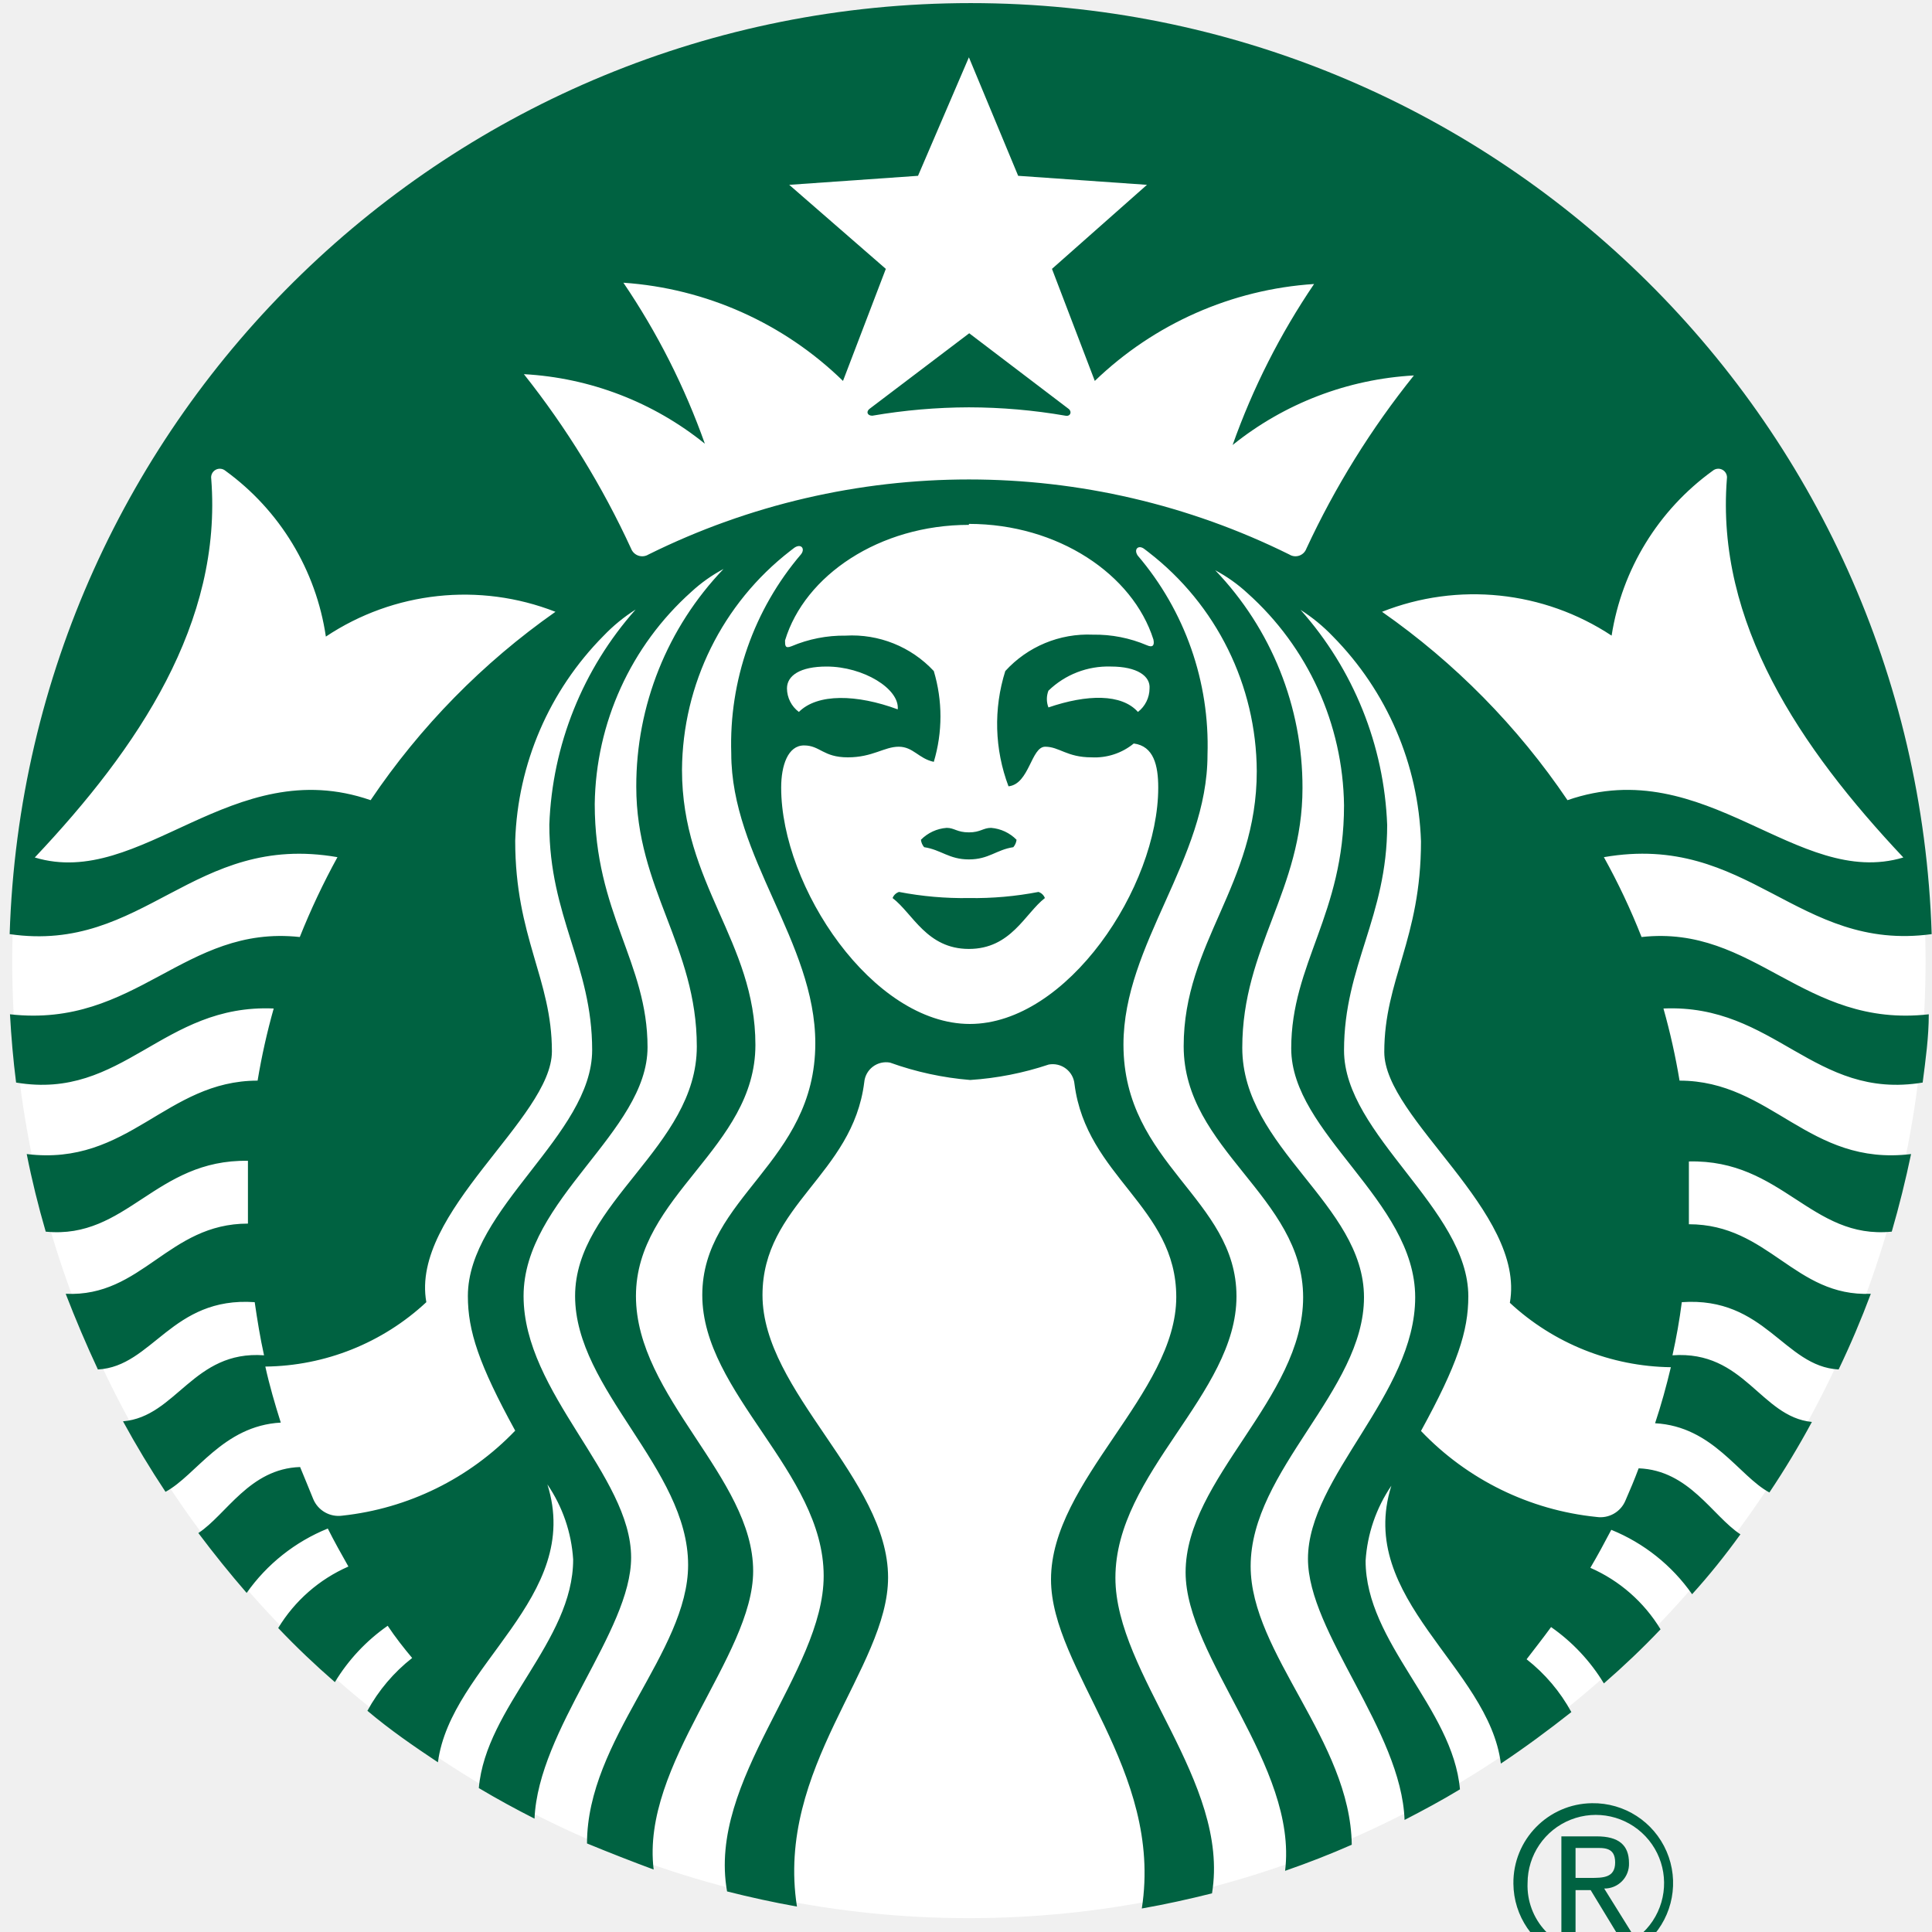
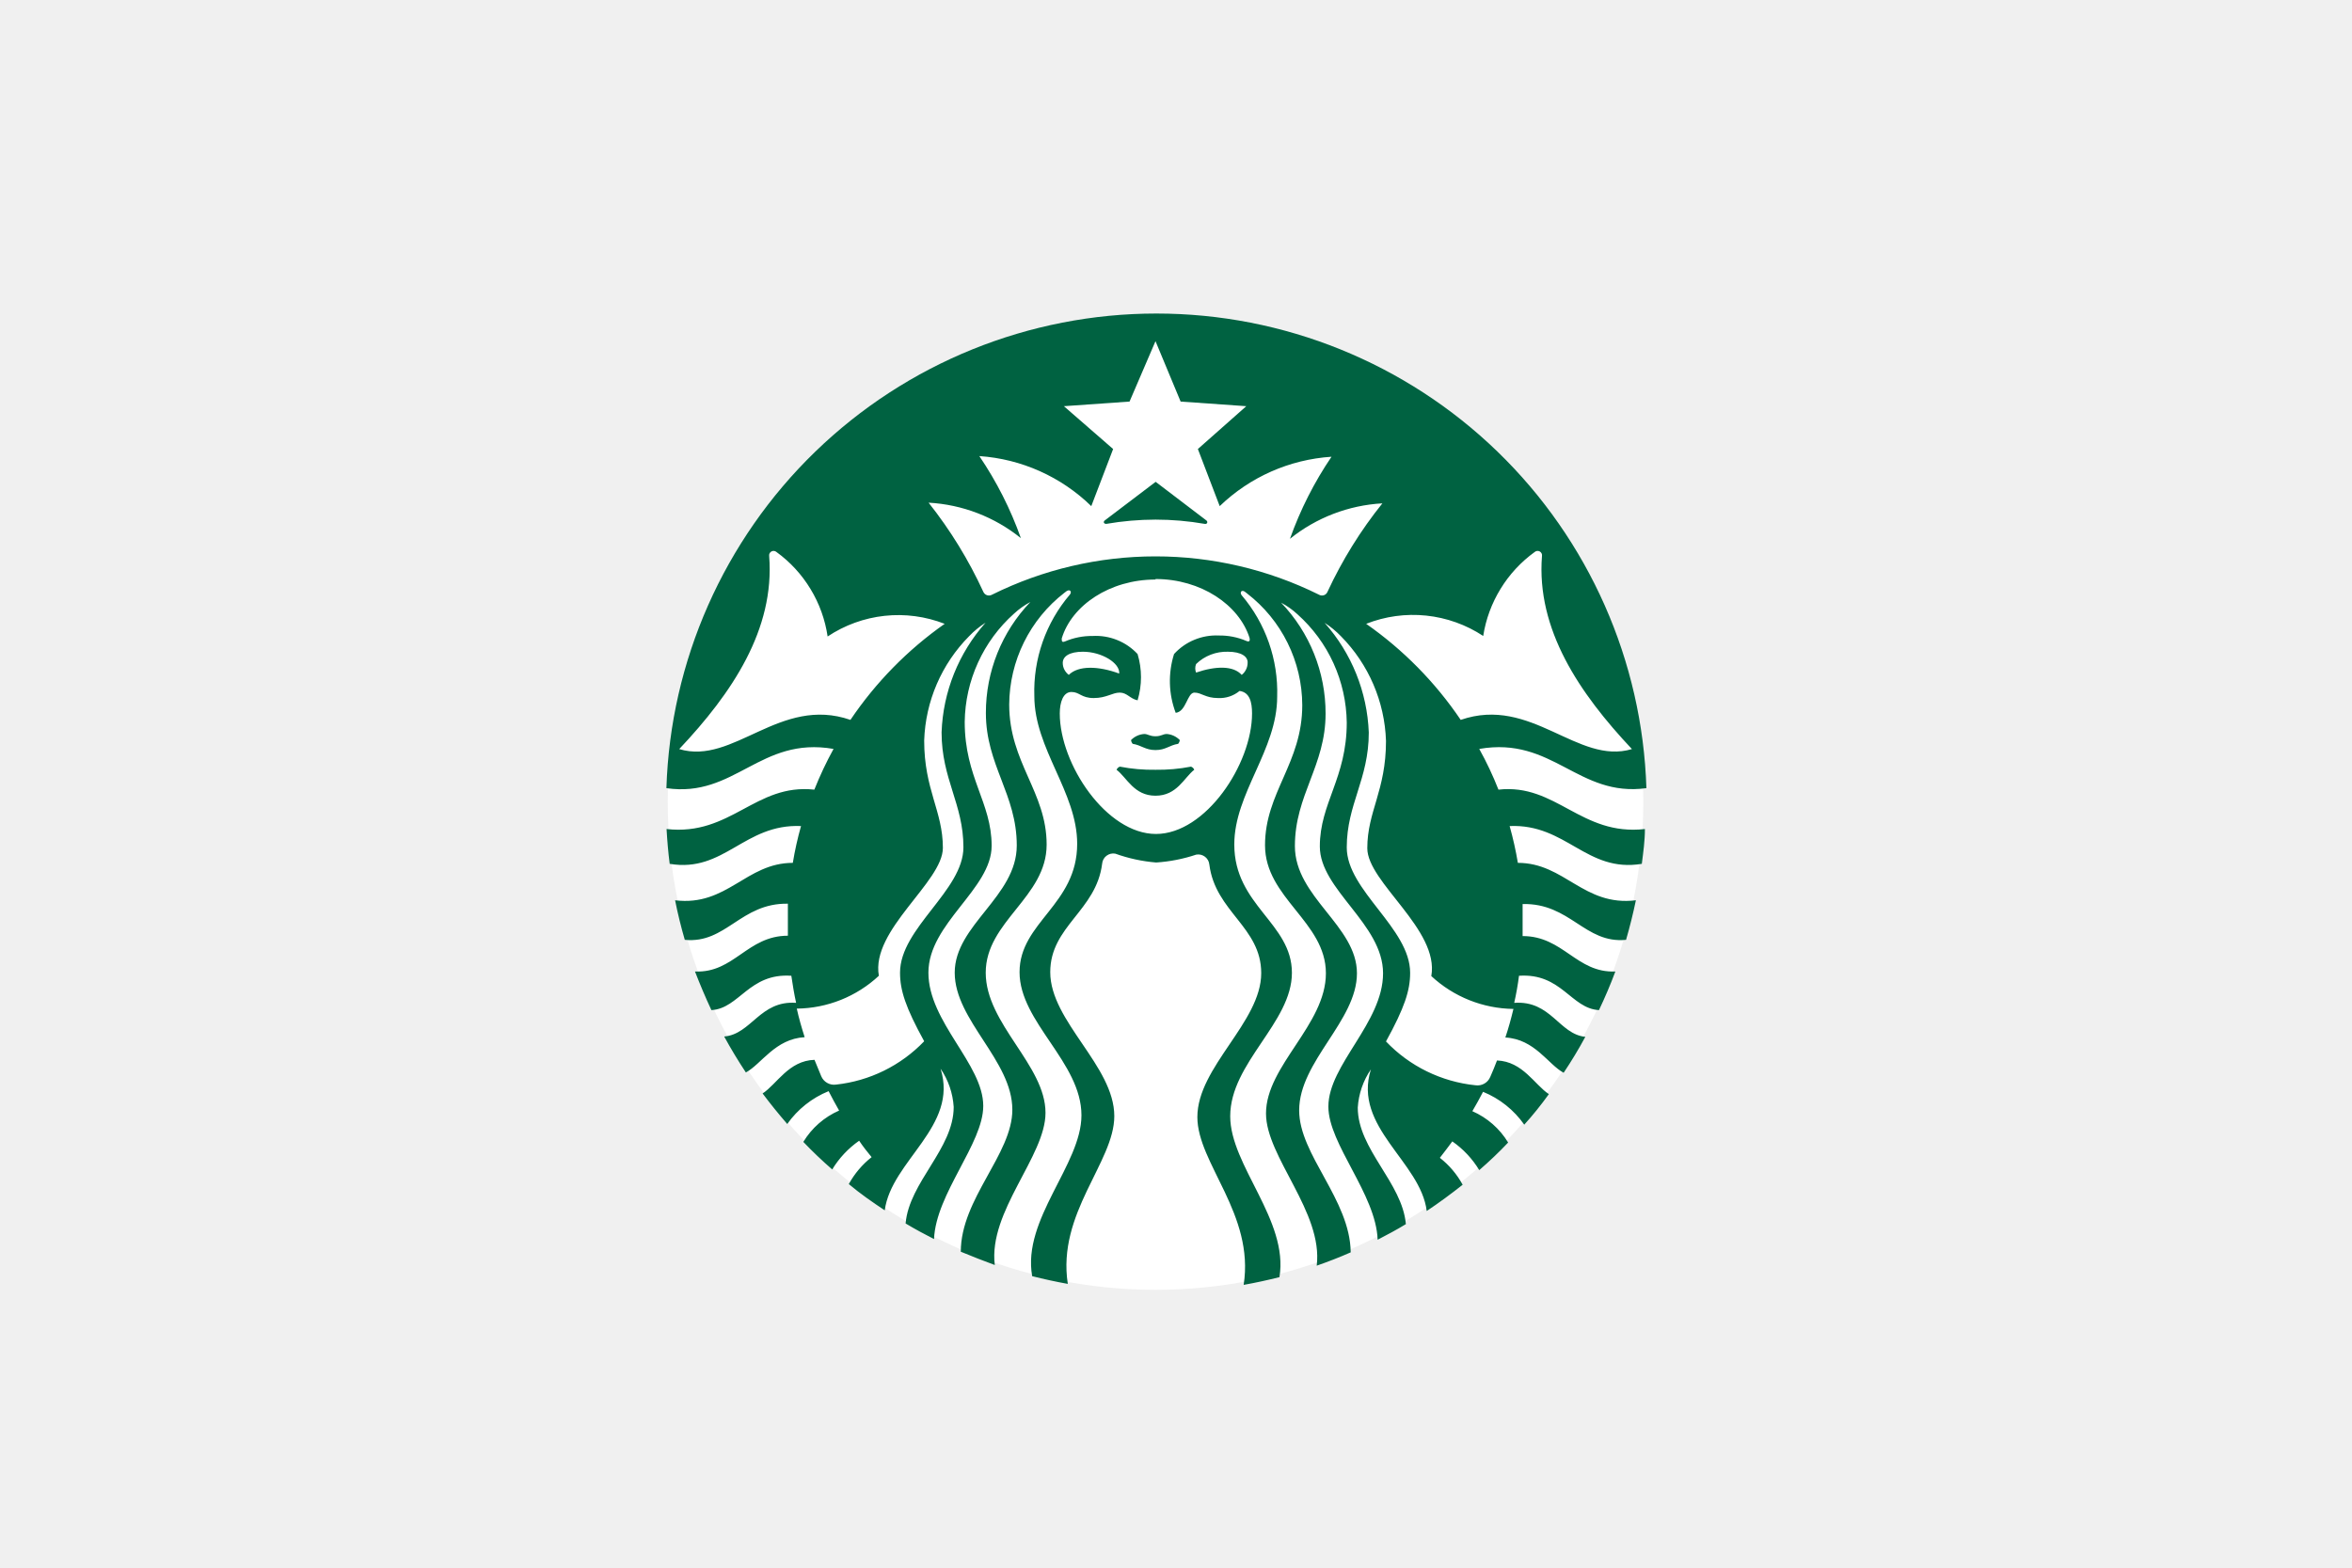
- <svg xmlns="http://www.w3.org/2000/svg" width="60" height="60" viewBox="0 0 60 60" version="1.1">
-   <defs>
-     <style>.cls-1{fill:#fff;}.cls-2{fill:#006241;}</style>
-   </defs>
-   <circle class="cls-1" cx="30.09" cy="29.86" r="29.71" />
-   <path class="cls-2" d="M33.09,12.91a17.74,17.74,0,0,0-3-.26,18,18,0,0,0-3,.26c-.15,0-.2-.12-.09-.21l3.1-2.35,3.09,2.35C33.3,12.79,33.24,12.94,33.09,12.91ZM27.92,27.7a.32.32,0,0,0-.2.19c.63.48,1.06,1.58,2.37,1.58s1.74-1.1,2.36-1.58a.32.32,0,0,0-.2-.19,10.54,10.54,0,0,1-2.16.19A10.59,10.59,0,0,1,27.92,27.7Zm2.17-1.85c-.37,0-.45-.14-.69-.14a1.25,1.25,0,0,0-.8.37.43.43,0,0,0,.1.23c.53.08.77.38,1.39.38s.85-.3,1.38-.38a.43.43,0,0,0,.1-.23,1.25,1.25,0,0,0-.79-.37C30.53,25.71,30.45,25.85,30.09,25.85ZM59.9,31.5c0,.71-.1,1.42-.19,2.12-3.38.56-4.59-2.45-8.05-2.3a20.77,20.77,0,0,1,.5,2.24c2.86,0,4,2.67,7.19,2.28-.17.81-.37,1.62-.6,2.41-2.51.25-3.4-2.25-6.3-2.18,0,.42,0,.83,0,1.25,0,.24,0,.47,0,.7,2.48,0,3.28,2.26,5.65,2.16-.3.8-.63,1.58-1,2.35-1.7-.09-2.28-2.27-4.87-2.09-.07.55-.17,1.11-.29,1.65,2.24-.16,2.73,1.91,4.33,2.07q-.61,1.13-1.32,2.19C54,45.84,53.2,44.3,51.4,44.2c.19-.57.35-1.15.49-1.74a7.49,7.49,0,0,1-5-2c.5-2.83-3.9-5.71-3.9-7.79,0-2.25,1.14-3.5,1.14-6.54a9.51,9.51,0,0,0-2.74-6.37,5.38,5.38,0,0,0-1-.82,10.65,10.65,0,0,1,2.69,6.68c0,2.86-1.34,4.37-1.34,7s3.86,4.92,3.86,7.64c0,1.08-.34,2.12-1.47,4.18a8.75,8.75,0,0,0,5.45,2.67.84.84,0,0,0,.9-.51c.14-.32.28-.65.41-1,1.57.06,2.29,1.48,3.16,2.05q-.72,1-1.5,1.86a5.67,5.67,0,0,0-2.51-2c-.21.4-.42.79-.65,1.18a4.8,4.8,0,0,1,2.18,1.91c-.56.59-1.15,1.15-1.76,1.68a5.79,5.79,0,0,0-1.64-1.75c-.24.33-.5.66-.76,1a5.33,5.33,0,0,1,1.39,1.64c-.71.56-1.44,1.1-2.19,1.6-.37-3-4.51-5.11-3.4-8.63a4.66,4.66,0,0,0-.8,2.33c0,2.55,2.71,4.57,2.93,7.1-.56.34-1.14.65-1.72.95-.1-2.78-3-5.82-3-8.11,0-2.55,3.33-5.11,3.33-8.12s-3.85-5.09-3.85-7.73,1.64-4.16,1.64-7.55a9,9,0,0,0-3-6.59,4.78,4.78,0,0,0-1-.71,9.74,9.74,0,0,1,2.71,6.76c0,3.18-1.87,4.95-1.87,8.07s3.78,4.85,3.78,7.75-3.52,5.36-3.52,8.35c0,2.71,3.1,5.42,3.14,8.65q-1,.44-2.07.81c.4-3.26-3.09-6.62-3.09-9.27,0-2.91,3.65-5.4,3.65-8.54s-3.71-4.58-3.71-7.8,2.27-5,2.27-8.54a8.64,8.64,0,0,0-3.36-6.8l-.13-.1c-.18-.14-.34,0-.21.2a9.08,9.08,0,0,1,2.17,6.19c0,3.25-2.61,5.88-2.61,9,0,3.72,3.51,4.78,3.51,7.82S34.64,45.74,34.64,49c0,3,3.57,6.33,3,9.8-.72.18-1.44.34-2.18.47.67-4.31-2.82-7.41-2.82-10.22,0-3.06,3.89-5.78,3.89-8.77,0-2.81-2.79-3.73-3.16-6.61a.68.68,0,0,0-.8-.61,9.68,9.68,0,0,1-2.44.48A9.68,9.68,0,0,1,27.64,33a.68.68,0,0,0-.8.61c-.36,2.88-3.16,3.8-3.16,6.61,0,3,3.9,5.71,3.9,8.77,0,2.81-3.5,5.91-2.83,10.22-.73-.13-1.46-.29-2.17-.47-.62-3.47,3-6.8,3-9.8,0-3.23-3.77-5.67-3.77-8.72s3.51-4.1,3.51-7.82c0-3.15-2.61-5.78-2.61-9a9.08,9.08,0,0,1,2.17-6.19c.13-.17,0-.34-.21-.2l-.13.1a8.67,8.67,0,0,0-3.36,6.8c0,3.55,2.28,5.33,2.28,8.54s-3.71,4.67-3.71,7.8,3.64,5.63,3.64,8.54c0,2.65-3.49,6-3.09,9.27q-1-.37-2.07-.81c0-3.23,3.14-5.94,3.14-8.65,0-3-3.51-5.44-3.51-8.35s3.78-4.63,3.78-7.75-1.88-4.89-1.88-8.07a9.74,9.74,0,0,1,2.71-6.76,4.78,4.78,0,0,0-1,.71,9,9,0,0,0-3,6.59c0,3.39,1.64,4.91,1.64,7.55s-3.85,4.72-3.85,7.73,3.34,5.57,3.34,8.12c0,2.29-2.88,5.33-3,8.11-.59-.3-1.16-.61-1.73-.95.22-2.53,2.93-4.55,2.93-7.1A4.66,4.66,0,0,0,17,46.1c1.11,3.52-3,5.6-3.4,8.63-.75-.5-1.48-1-2.19-1.6a5.33,5.33,0,0,1,1.39-1.64c-.26-.31-.52-.64-.76-1a5.79,5.79,0,0,0-1.64,1.75c-.61-.53-1.2-1.09-1.76-1.68a4.8,4.8,0,0,1,2.18-1.91c-.22-.39-.44-.78-.64-1.18a5.7,5.7,0,0,0-2.52,2q-.78-.9-1.5-1.86c.87-.57,1.59-2,3.16-2.05.13.32.27.65.41,1a.85.85,0,0,0,.9.51A8.73,8.73,0,0,0,16,44.43c-1.13-2.06-1.47-3.1-1.47-4.18,0-2.72,3.86-5,3.86-7.64s-1.33-4.15-1.33-7a10.64,10.64,0,0,1,2.68-6.68,5.32,5.32,0,0,0-1,.82A9.48,9.48,0,0,0,16,26.11c0,3,1.14,4.29,1.14,6.54,0,2.08-4.4,5-3.9,7.79a7.45,7.45,0,0,1-5,2c.13.59.3,1.17.48,1.74-1.8.1-2.63,1.64-3.58,2.15q-.71-1.07-1.32-2.19C5.48,44,6,41.93,8.2,42.09c-.12-.54-.21-1.1-.29-1.65-2.58-.18-3.17,2-4.87,2.09-.36-.77-.69-1.55-1-2.35C4.42,40.29,5.22,38,7.7,38c0-.23,0-.46,0-.7,0-.42,0-.83,0-1.25C4.82,36,3.94,38.5,1.42,38.25c-.23-.79-.43-1.6-.59-2.41C4,36.23,5.15,33.56,8,33.56a20.77,20.77,0,0,1,.5-2.24c-3.46-.15-4.67,2.86-8,2.3-.09-.7-.15-1.41-.19-2.12,3.93.44,5.4-2.79,9-2.4a22.45,22.45,0,0,1,1.17-2.48c-4.48-.78-6,3-10.18,2.39a29.86,29.86,0,0,1,59.69,0c-4.17.57-5.69-3.17-10.18-2.39a20.77,20.77,0,0,1,1.17,2.48C54.5,28.71,56,31.94,59.9,31.5ZM17.25,19a7.76,7.76,0,0,0-7.13.77A7.76,7.76,0,0,0,7,14.62a.27.27,0,0,0-.44.25c.35,4.47-2.26,8.35-5.48,11.76,3.31,1,6.13-3.27,10.43-1.78A22.52,22.52,0,0,1,17.25,19Zm12.84-2.7c-2.78,0-5.1,1.57-5.71,3.59,0,.16,0,.26.2.18a4.16,4.16,0,0,1,1.68-.33A3.47,3.47,0,0,1,29,20.84a4.91,4.91,0,0,1,0,2.82c-.47-.1-.64-.47-1.09-.47s-.81.33-1.58.33-.86-.37-1.36-.37-.71.62-.71,1.31c0,3.09,2.84,7.34,5.86,7.34s5.85-4.25,5.85-7.34c0-.69-.14-1.29-.76-1.37a1.91,1.91,0,0,1-1.31.43c-.77,0-1-.33-1.44-.33s-.49,1.16-1.14,1.23a5.47,5.47,0,0,1-.1-3.58,3.47,3.47,0,0,1,2.72-1.13,4.1,4.1,0,0,1,1.68.33c.18.08.24,0,.2-.18C35.18,17.84,32.86,16.27,30.09,16.27ZM34.5,20.7a2.66,2.66,0,0,0-1.94.75.72.72,0,0,0,0,.52c1.2-.41,2.27-.43,2.78.14a.93.93,0,0,0,.36-.73C35.73,21,35.32,20.7,34.5,20.7Zm-9.69,1.41c.58-.58,1.8-.55,3.07-.08.06-.64-1.07-1.33-2.21-1.33-.82,0-1.23.28-1.23.68A.92.92,0,0,0,24.81,22.11Zm19.1-10.45a9.85,9.85,0,0,0-5.63,2.16,22,22,0,0,1,2.53-5A10.83,10.83,0,0,0,34,11.83L32.67,8.35l2.95-2.61-4-.28L30.09,1.78,28.51,5.46l-4,.28,3,2.61-1.33,3.48a10.83,10.83,0,0,0-6.82-3.05,22,22,0,0,1,2.53,5,9.79,9.79,0,0,0-5.62-2.16,26.59,26.59,0,0,1,3.33,5.42.37.37,0,0,0,.54.18,22.41,22.41,0,0,1,19.9,0,.36.36,0,0,0,.53-.18A26.2,26.2,0,0,1,43.91,11.66Zm4.77,13.19c4.3-1.49,7.12,2.77,10.43,1.78-3.21-3.41-5.83-7.29-5.48-11.76a.27.27,0,0,0-.44-.25,7.8,7.8,0,0,0-3.14,5.12A7.76,7.76,0,0,0,42.92,19,22.52,22.52,0,0,1,48.68,24.85Z" />
-   <path class="cls-2" d="M49.44,56A2.48,2.48,0,1,1,47,58.5,2.47,2.47,0,0,1,49.44,56Zm0,4.6a2.12,2.12,0,1,0-2-2.12A2.06,2.06,0,0,0,49.44,60.62Zm-.95-3.57h1.1c.68,0,1,.27,1,.83a.76.76,0,0,1-.77.79L50.66,60h-.47L49.4,58.7h-.47V60h-.44Zm.44,1.29h.46c.39,0,.77,0,.77-.48s-.35-.45-.65-.45h-.58Z" />
+ <svg xmlns="http://www.w3.org/2000/svg" width="60" height="40" viewBox="0 0 60 40" fill="none">
+   <path d="M29.478 32.91C36.35 32.91 41.921 27.339 41.921 20.466C41.921 13.594 36.35 8.023 29.478 8.023C22.605 8.023 17.034 13.594 17.034 20.466C17.034 27.339 22.605 32.91 29.478 32.91Z" fill="white" />
+   <path d="M30.733 13.367C30.319 13.295 29.898 13.258 29.477 13.258C29.056 13.259 28.636 13.295 28.221 13.367C28.158 13.367 28.137 13.316 28.183 13.279L29.481 12.294L30.775 13.279C30.821 13.316 30.796 13.379 30.733 13.367ZM28.568 19.561C28.549 19.567 28.532 19.578 28.517 19.592C28.503 19.605 28.491 19.622 28.484 19.641C28.748 19.842 28.928 20.303 29.477 20.303C30.026 20.303 30.206 19.842 30.465 19.641C30.458 19.622 30.447 19.605 30.433 19.592C30.418 19.578 30.401 19.567 30.382 19.561C30.084 19.619 29.78 19.645 29.477 19.641C29.172 19.646 28.867 19.619 28.568 19.561ZM29.477 18.786C29.322 18.786 29.288 18.728 29.188 18.728C29.061 18.737 28.942 18.792 28.853 18.883C28.857 18.918 28.872 18.952 28.895 18.979C29.117 19.013 29.217 19.138 29.477 19.138C29.737 19.138 29.833 19.013 30.055 18.979C30.078 18.952 30.093 18.918 30.097 18.883C30.009 18.793 29.891 18.738 29.766 18.728C29.661 18.728 29.628 18.786 29.477 18.786ZM41.962 21.153C41.962 21.45 41.92 21.748 41.883 22.041C40.467 22.275 39.96 21.015 38.511 21.077C38.598 21.386 38.668 21.699 38.721 22.016C39.918 22.016 40.396 23.134 41.732 22.971C41.661 23.31 41.577 23.649 41.481 23.98C40.429 24.085 40.057 23.038 38.842 23.067C38.842 23.243 38.842 23.415 38.842 23.59C38.842 23.691 38.842 23.787 38.842 23.884C39.881 23.884 40.216 24.83 41.208 24.788C41.083 25.123 40.944 25.45 40.79 25.773C40.078 25.735 39.835 24.822 38.75 24.897C38.721 25.128 38.679 25.362 38.628 25.588C39.567 25.521 39.772 26.388 40.442 26.455C40.272 26.771 40.087 27.076 39.889 27.372C39.491 27.159 39.156 26.514 38.402 26.472C38.482 26.233 38.549 25.99 38.608 25.743C37.83 25.733 37.083 25.435 36.513 24.905C36.723 23.72 34.88 22.514 34.88 21.643C34.88 20.701 35.357 20.177 35.357 18.904C35.324 17.902 34.914 16.949 34.21 16.236C34.084 16.105 33.944 15.989 33.791 15.892C34.48 16.666 34.878 17.655 34.918 18.69C34.918 19.888 34.356 20.52 34.356 21.622C34.356 22.723 35.973 23.683 35.973 24.822C35.973 25.274 35.831 25.71 35.357 26.573C35.96 27.206 36.77 27.602 37.64 27.691C37.718 27.702 37.797 27.688 37.865 27.649C37.934 27.61 37.987 27.55 38.017 27.477C38.076 27.343 38.134 27.205 38.189 27.058C38.846 27.084 39.148 27.678 39.512 27.917C39.311 28.196 39.102 28.456 38.884 28.696C38.621 28.321 38.256 28.03 37.833 27.858C37.745 28.026 37.657 28.189 37.56 28.352C37.94 28.519 38.259 28.798 38.473 29.152C38.239 29.4 37.992 29.634 37.736 29.856C37.561 29.567 37.327 29.317 37.049 29.123C36.949 29.261 36.84 29.4 36.731 29.542C36.97 29.729 37.168 29.963 37.313 30.229C37.016 30.463 36.71 30.69 36.396 30.899C36.241 29.642 34.507 28.759 34.972 27.285C34.775 27.574 34.659 27.911 34.637 28.26C34.637 29.328 35.772 30.174 35.864 31.234C35.63 31.377 35.387 31.506 35.144 31.632C35.102 30.468 33.887 29.194 33.887 28.235C33.887 27.167 35.282 26.095 35.282 24.834C35.282 23.574 33.669 22.703 33.669 21.597C33.669 20.491 34.356 19.854 34.356 18.435C34.349 17.913 34.234 17.398 34.018 16.923C33.802 16.448 33.489 16.023 33.1 15.675C32.974 15.558 32.833 15.458 32.681 15.377C33.411 16.139 33.818 17.153 33.816 18.208C33.816 19.54 33.033 20.282 33.033 21.588C33.033 22.895 34.616 23.62 34.616 24.834C34.616 26.049 33.142 27.079 33.142 28.332C33.142 29.467 34.44 30.602 34.457 31.954C34.178 32.077 33.889 32.19 33.59 32.294C33.757 30.928 32.296 29.521 32.296 28.411C32.296 27.192 33.824 26.149 33.824 24.834C33.824 23.519 32.271 22.916 32.271 21.567C32.271 20.219 33.221 19.473 33.221 17.991C33.219 17.44 33.091 16.898 32.847 16.404C32.603 15.91 32.25 15.479 31.814 15.143L31.76 15.101C31.684 15.042 31.617 15.101 31.672 15.184C32.287 15.905 32.611 16.83 32.581 17.777C32.581 19.138 31.487 20.24 31.487 21.547C31.487 23.105 32.957 23.549 32.957 24.822C32.957 26.095 31.383 27.117 31.383 28.482C31.383 29.739 32.878 31.134 32.639 32.587C32.338 32.662 32.036 32.729 31.726 32.784C32.007 30.979 30.545 29.68 30.545 28.503C30.545 27.222 32.174 26.082 32.174 24.83C32.174 23.653 31.006 23.268 30.851 22.062C30.847 22.022 30.836 21.984 30.817 21.949C30.797 21.914 30.771 21.884 30.74 21.86C30.708 21.836 30.672 21.819 30.633 21.809C30.595 21.8 30.555 21.799 30.516 21.806C30.185 21.917 29.842 21.984 29.494 22.007C29.138 21.978 28.787 21.902 28.451 21.781C28.412 21.774 28.372 21.775 28.333 21.784C28.295 21.794 28.258 21.811 28.227 21.835C28.195 21.859 28.169 21.889 28.15 21.924C28.131 21.959 28.119 21.997 28.116 22.037C27.965 23.243 26.792 23.628 26.792 24.805C26.792 26.061 28.426 27.197 28.426 28.478C28.426 29.655 26.96 30.953 27.24 32.759C26.935 32.704 26.629 32.637 26.331 32.562C26.072 31.108 27.588 29.714 27.588 28.457C27.588 27.104 26.009 26.082 26.009 24.805C26.009 23.528 27.479 23.088 27.479 21.53C27.479 20.21 26.386 19.109 26.386 17.76C26.355 16.813 26.679 15.889 27.295 15.168C27.349 15.097 27.295 15.025 27.207 15.084L27.152 15.126C26.717 15.463 26.365 15.894 26.121 16.388C25.877 16.881 25.749 17.424 25.745 17.974C25.745 19.461 26.7 20.206 26.7 21.551C26.7 22.895 25.146 23.507 25.146 24.818C25.146 26.128 26.671 27.176 26.671 28.394C26.671 29.504 25.209 30.907 25.377 32.277C25.097 32.174 24.808 32.061 24.51 31.938C24.51 30.585 25.825 29.45 25.825 28.315C25.825 27.058 24.355 26.036 24.355 24.818C24.355 23.599 25.938 22.878 25.938 21.572C25.938 20.265 25.15 19.524 25.15 18.192C25.148 17.137 25.555 16.122 26.285 15.36C26.134 15.441 25.993 15.541 25.867 15.658C25.477 16.006 25.165 16.431 24.949 16.906C24.732 17.381 24.617 17.896 24.61 18.418C24.61 19.838 25.297 20.474 25.297 21.58C25.297 22.686 23.684 23.557 23.684 24.818C23.684 26.078 25.083 27.151 25.083 28.218C25.083 29.178 23.877 30.451 23.827 31.615C23.58 31.489 23.341 31.36 23.102 31.217C23.195 30.158 24.329 29.312 24.329 28.244C24.307 27.894 24.192 27.557 23.994 27.268C24.459 28.742 22.738 29.613 22.57 30.882C22.256 30.673 21.951 30.463 21.653 30.212C21.799 29.946 21.997 29.712 22.235 29.525C22.127 29.395 22.018 29.257 21.917 29.106C21.64 29.3 21.405 29.55 21.23 29.839C20.975 29.617 20.728 29.383 20.493 29.136C20.708 28.781 21.027 28.502 21.406 28.336C21.314 28.172 21.222 28.009 21.138 27.841C20.713 28.014 20.347 28.304 20.083 28.679C19.865 28.428 19.655 28.168 19.454 27.9C19.819 27.661 20.12 27.062 20.778 27.042C20.832 27.176 20.891 27.314 20.95 27.46C20.98 27.532 21.034 27.593 21.102 27.631C21.17 27.67 21.249 27.685 21.326 27.674C22.183 27.582 22.98 27.19 23.576 26.568C23.102 25.706 22.96 25.27 22.96 24.818C22.96 23.678 24.577 22.723 24.577 21.618C24.577 20.512 24.02 19.88 24.02 18.686C24.057 17.651 24.454 16.662 25.142 15.888C24.989 15.985 24.848 16.101 24.723 16.232C24.018 16.943 23.609 17.894 23.576 18.895C23.576 20.152 24.053 20.692 24.053 21.634C24.053 22.506 22.21 23.729 22.42 24.897C21.851 25.428 21.104 25.727 20.326 25.735C20.38 25.982 20.451 26.225 20.527 26.464C19.773 26.506 19.425 27.151 19.027 27.364C18.829 27.065 18.645 26.76 18.474 26.447C19.169 26.388 19.387 25.521 20.309 25.588C20.259 25.362 20.221 25.128 20.187 24.897C19.107 24.822 18.86 25.735 18.148 25.773C17.997 25.45 17.859 25.123 17.729 24.788C18.726 24.834 19.061 23.875 20.099 23.875C20.099 23.779 20.099 23.683 20.099 23.582C20.099 23.406 20.099 23.234 20.099 23.058C18.893 23.038 18.524 24.085 17.469 23.98C17.373 23.649 17.289 23.31 17.222 22.971C18.55 23.134 19.031 22.016 20.225 22.016C20.277 21.699 20.347 21.386 20.434 21.077C18.985 21.015 18.479 22.275 17.084 22.041C17.046 21.748 17.021 21.45 17.004 21.153C18.65 21.337 19.266 19.984 20.774 20.148C20.916 19.792 21.079 19.445 21.264 19.109C19.387 18.782 18.751 20.365 17 20.11C17.103 16.863 18.465 13.784 20.798 11.524C23.131 9.264 26.252 8 29.5 8C32.748 8 35.869 9.264 38.202 11.524C40.535 13.784 41.897 16.863 42 20.11C40.254 20.349 39.617 18.782 37.736 19.109C37.922 19.444 38.086 19.791 38.226 20.148C39.701 19.984 40.329 21.337 41.962 21.153ZM24.099 15.917C23.612 15.727 23.086 15.657 22.567 15.713C22.047 15.769 21.548 15.95 21.113 16.24C21.05 15.812 20.902 15.4 20.677 15.03C20.453 14.659 20.157 14.337 19.806 14.083C19.788 14.068 19.767 14.059 19.744 14.057C19.721 14.055 19.698 14.06 19.678 14.071C19.658 14.083 19.642 14.1 19.631 14.121C19.622 14.142 19.618 14.165 19.622 14.188C19.768 16.06 18.675 17.685 17.327 19.113C18.713 19.532 19.894 17.744 21.695 18.368C22.34 17.411 23.155 16.58 24.099 15.917ZM29.477 14.787C28.313 14.787 27.341 15.444 27.085 16.29C27.085 16.357 27.085 16.399 27.169 16.366C27.392 16.271 27.631 16.224 27.873 16.227C28.086 16.215 28.3 16.25 28.498 16.33C28.696 16.409 28.875 16.532 29.02 16.688C29.136 17.073 29.136 17.484 29.02 17.869C28.824 17.827 28.752 17.672 28.564 17.672C28.375 17.672 28.225 17.811 27.902 17.811C27.58 17.811 27.542 17.656 27.333 17.656C27.123 17.656 27.035 17.915 27.035 18.204C27.035 19.498 28.225 21.279 29.489 21.279C30.754 21.279 31.94 19.498 31.94 18.204C31.94 17.915 31.881 17.664 31.621 17.63C31.467 17.757 31.272 17.821 31.073 17.811C30.75 17.811 30.654 17.672 30.47 17.672C30.285 17.672 30.264 18.158 29.992 18.188C29.81 17.706 29.796 17.178 29.95 16.688C30.094 16.53 30.27 16.406 30.467 16.325C30.664 16.243 30.877 16.205 31.09 16.215C31.331 16.211 31.571 16.258 31.793 16.353C31.869 16.387 31.894 16.353 31.877 16.278C31.609 15.432 30.637 14.774 29.477 14.774V14.787ZM31.324 16.629C31.174 16.625 31.025 16.65 30.886 16.704C30.746 16.758 30.619 16.839 30.512 16.944C30.484 17.014 30.484 17.091 30.512 17.161C31.014 16.99 31.462 16.981 31.676 17.22C31.723 17.184 31.76 17.137 31.786 17.084C31.813 17.032 31.826 16.973 31.827 16.914C31.839 16.755 31.667 16.629 31.324 16.629ZM27.265 17.22C27.509 16.977 28.019 16.99 28.551 17.186C28.576 16.918 28.103 16.629 27.626 16.629C27.282 16.629 27.111 16.747 27.111 16.914C27.111 16.974 27.125 17.032 27.152 17.085C27.179 17.138 27.218 17.184 27.265 17.22ZM35.265 12.843C34.404 12.891 33.579 13.207 32.907 13.748C33.17 13.008 33.526 12.304 33.967 11.654C32.897 11.724 31.887 12.17 31.115 12.914L30.558 11.457L31.793 10.364L30.118 10.246L29.477 8.705L28.815 10.246L27.14 10.364L28.396 11.457L27.839 12.914C27.069 12.163 26.056 11.71 24.983 11.637C25.424 12.287 25.78 12.991 26.043 13.731C25.372 13.19 24.549 12.873 23.689 12.826C24.243 13.525 24.711 14.287 25.083 15.097C25.092 15.118 25.105 15.137 25.121 15.152C25.137 15.168 25.157 15.18 25.179 15.187C25.2 15.194 25.223 15.197 25.246 15.194C25.268 15.191 25.29 15.184 25.31 15.172C26.605 14.53 28.031 14.196 29.477 14.196C30.923 14.196 32.349 14.53 33.644 15.172C33.663 15.184 33.685 15.191 33.707 15.194C33.729 15.197 33.752 15.194 33.773 15.187C33.795 15.18 33.814 15.168 33.83 15.152C33.846 15.137 33.858 15.118 33.866 15.097C34.24 14.292 34.709 13.535 35.265 12.843ZM37.263 18.368C39.064 17.744 40.245 19.528 41.631 19.113C40.287 17.685 39.19 16.06 39.336 14.188C39.34 14.165 39.337 14.142 39.327 14.121C39.317 14.1 39.3 14.083 39.281 14.071C39.26 14.06 39.237 14.055 39.214 14.057C39.191 14.059 39.17 14.068 39.152 14.083C38.802 14.336 38.505 14.655 38.28 15.024C38.054 15.392 37.903 15.801 37.837 16.227C37.401 15.939 36.901 15.761 36.382 15.707C35.862 15.653 35.337 15.725 34.851 15.917C35.798 16.579 36.616 17.41 37.263 18.368Z" fill="#006241" />
</svg>
